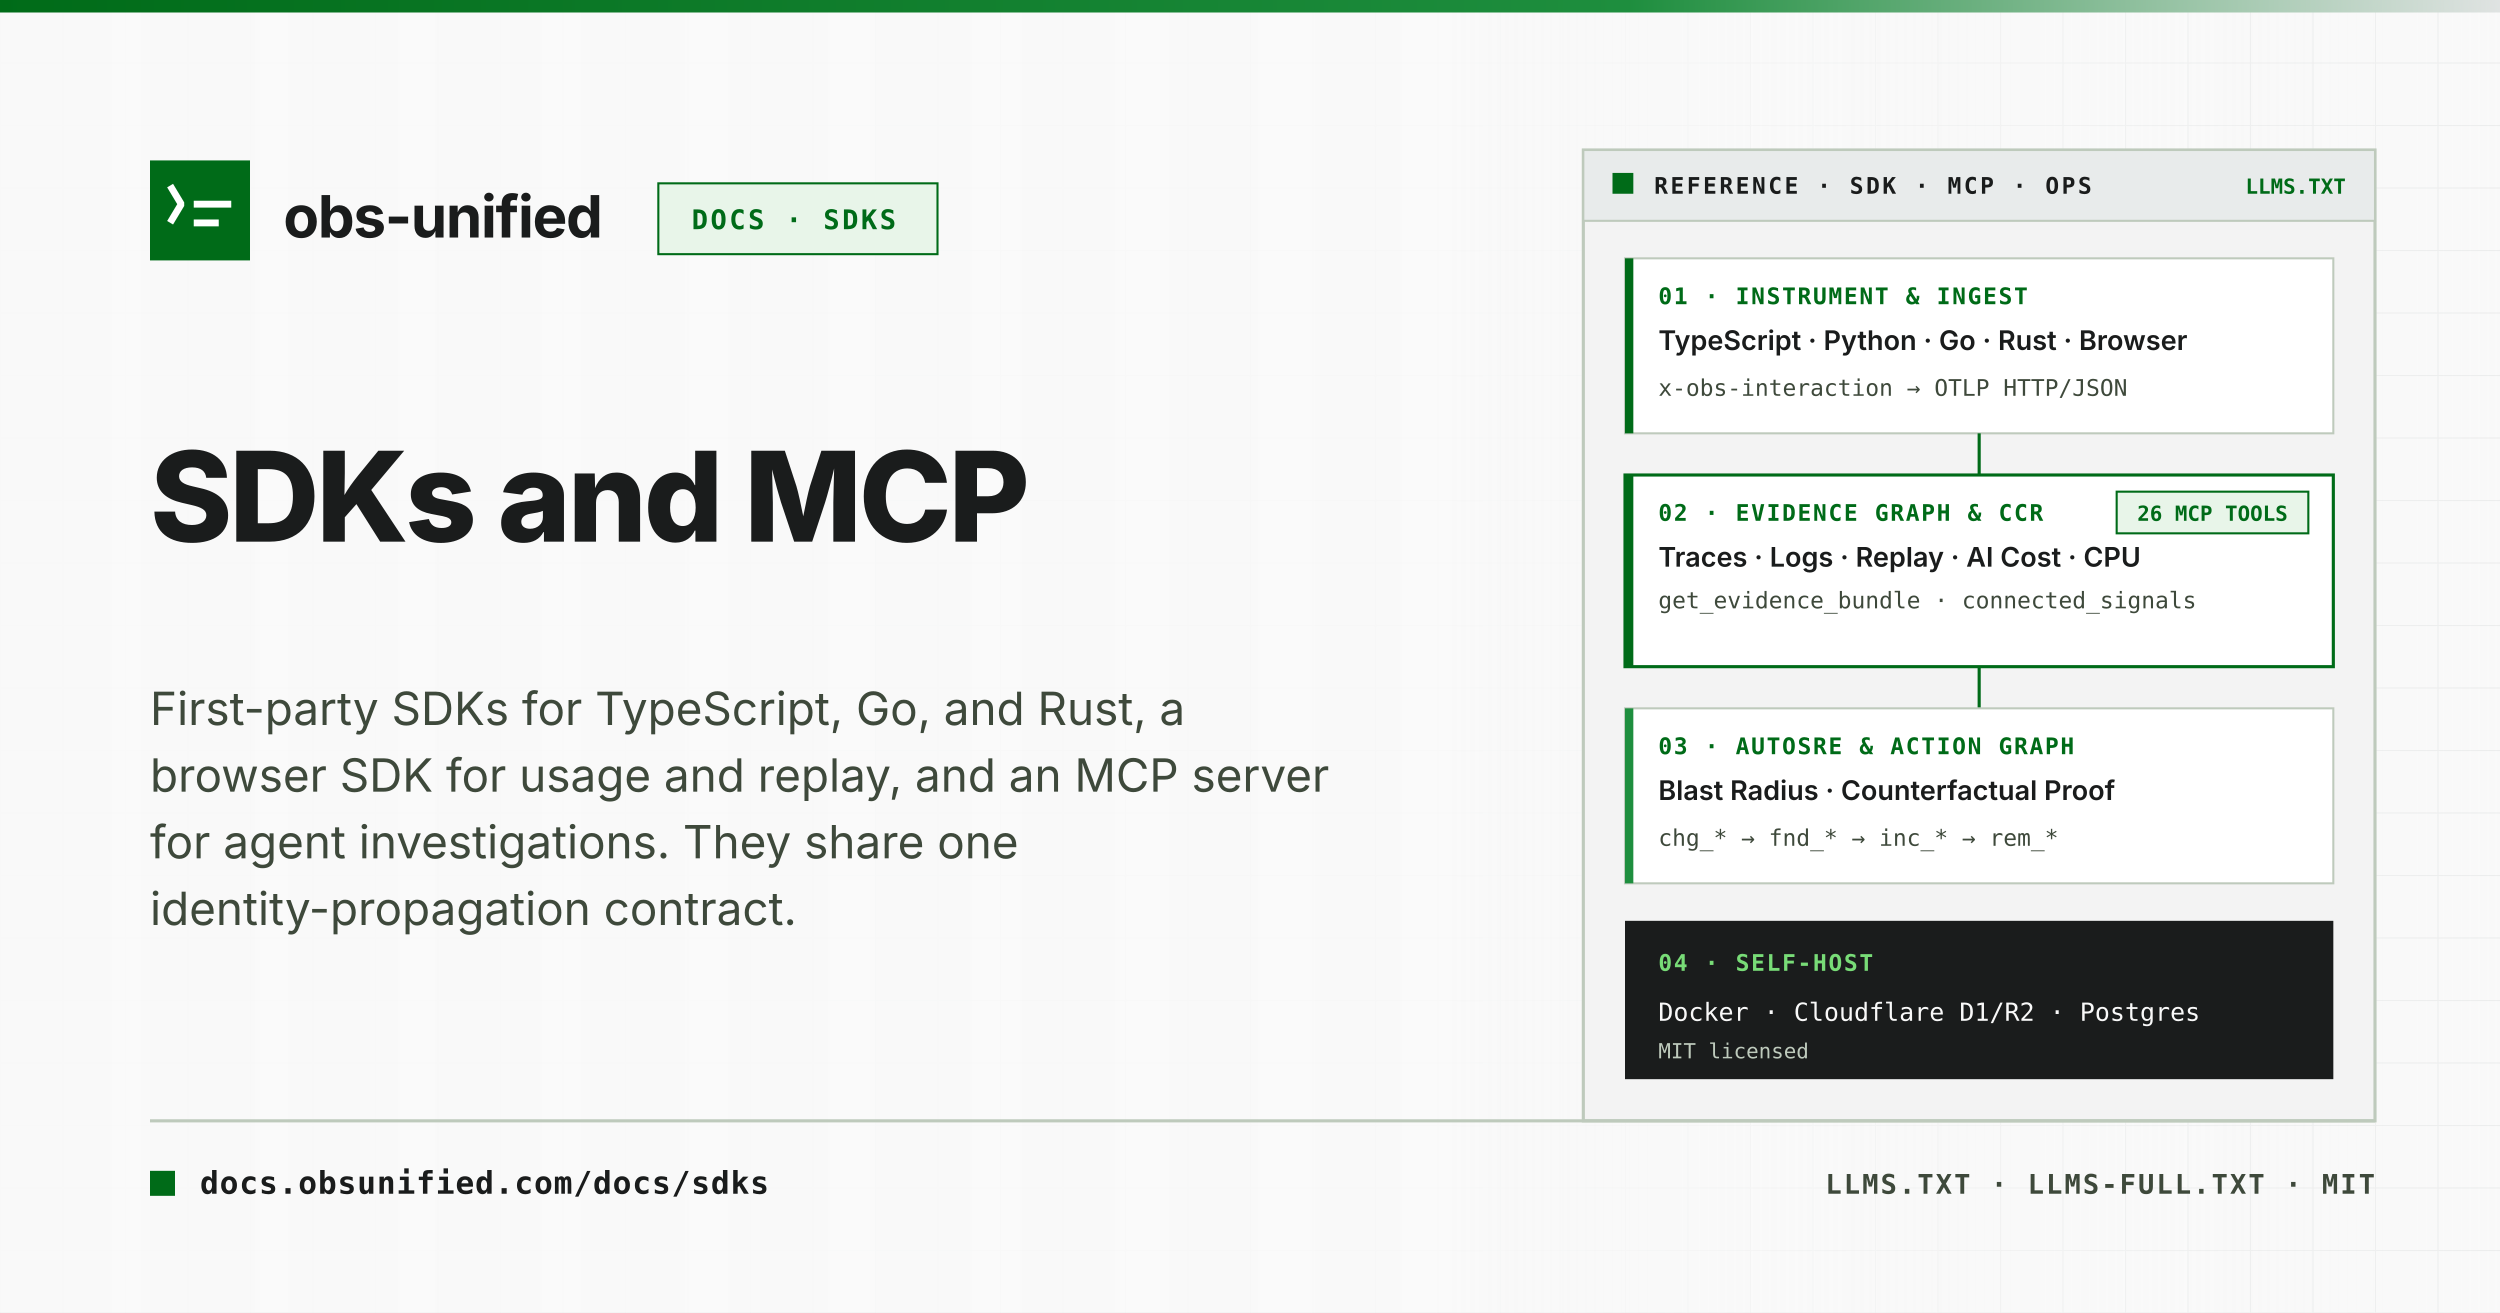
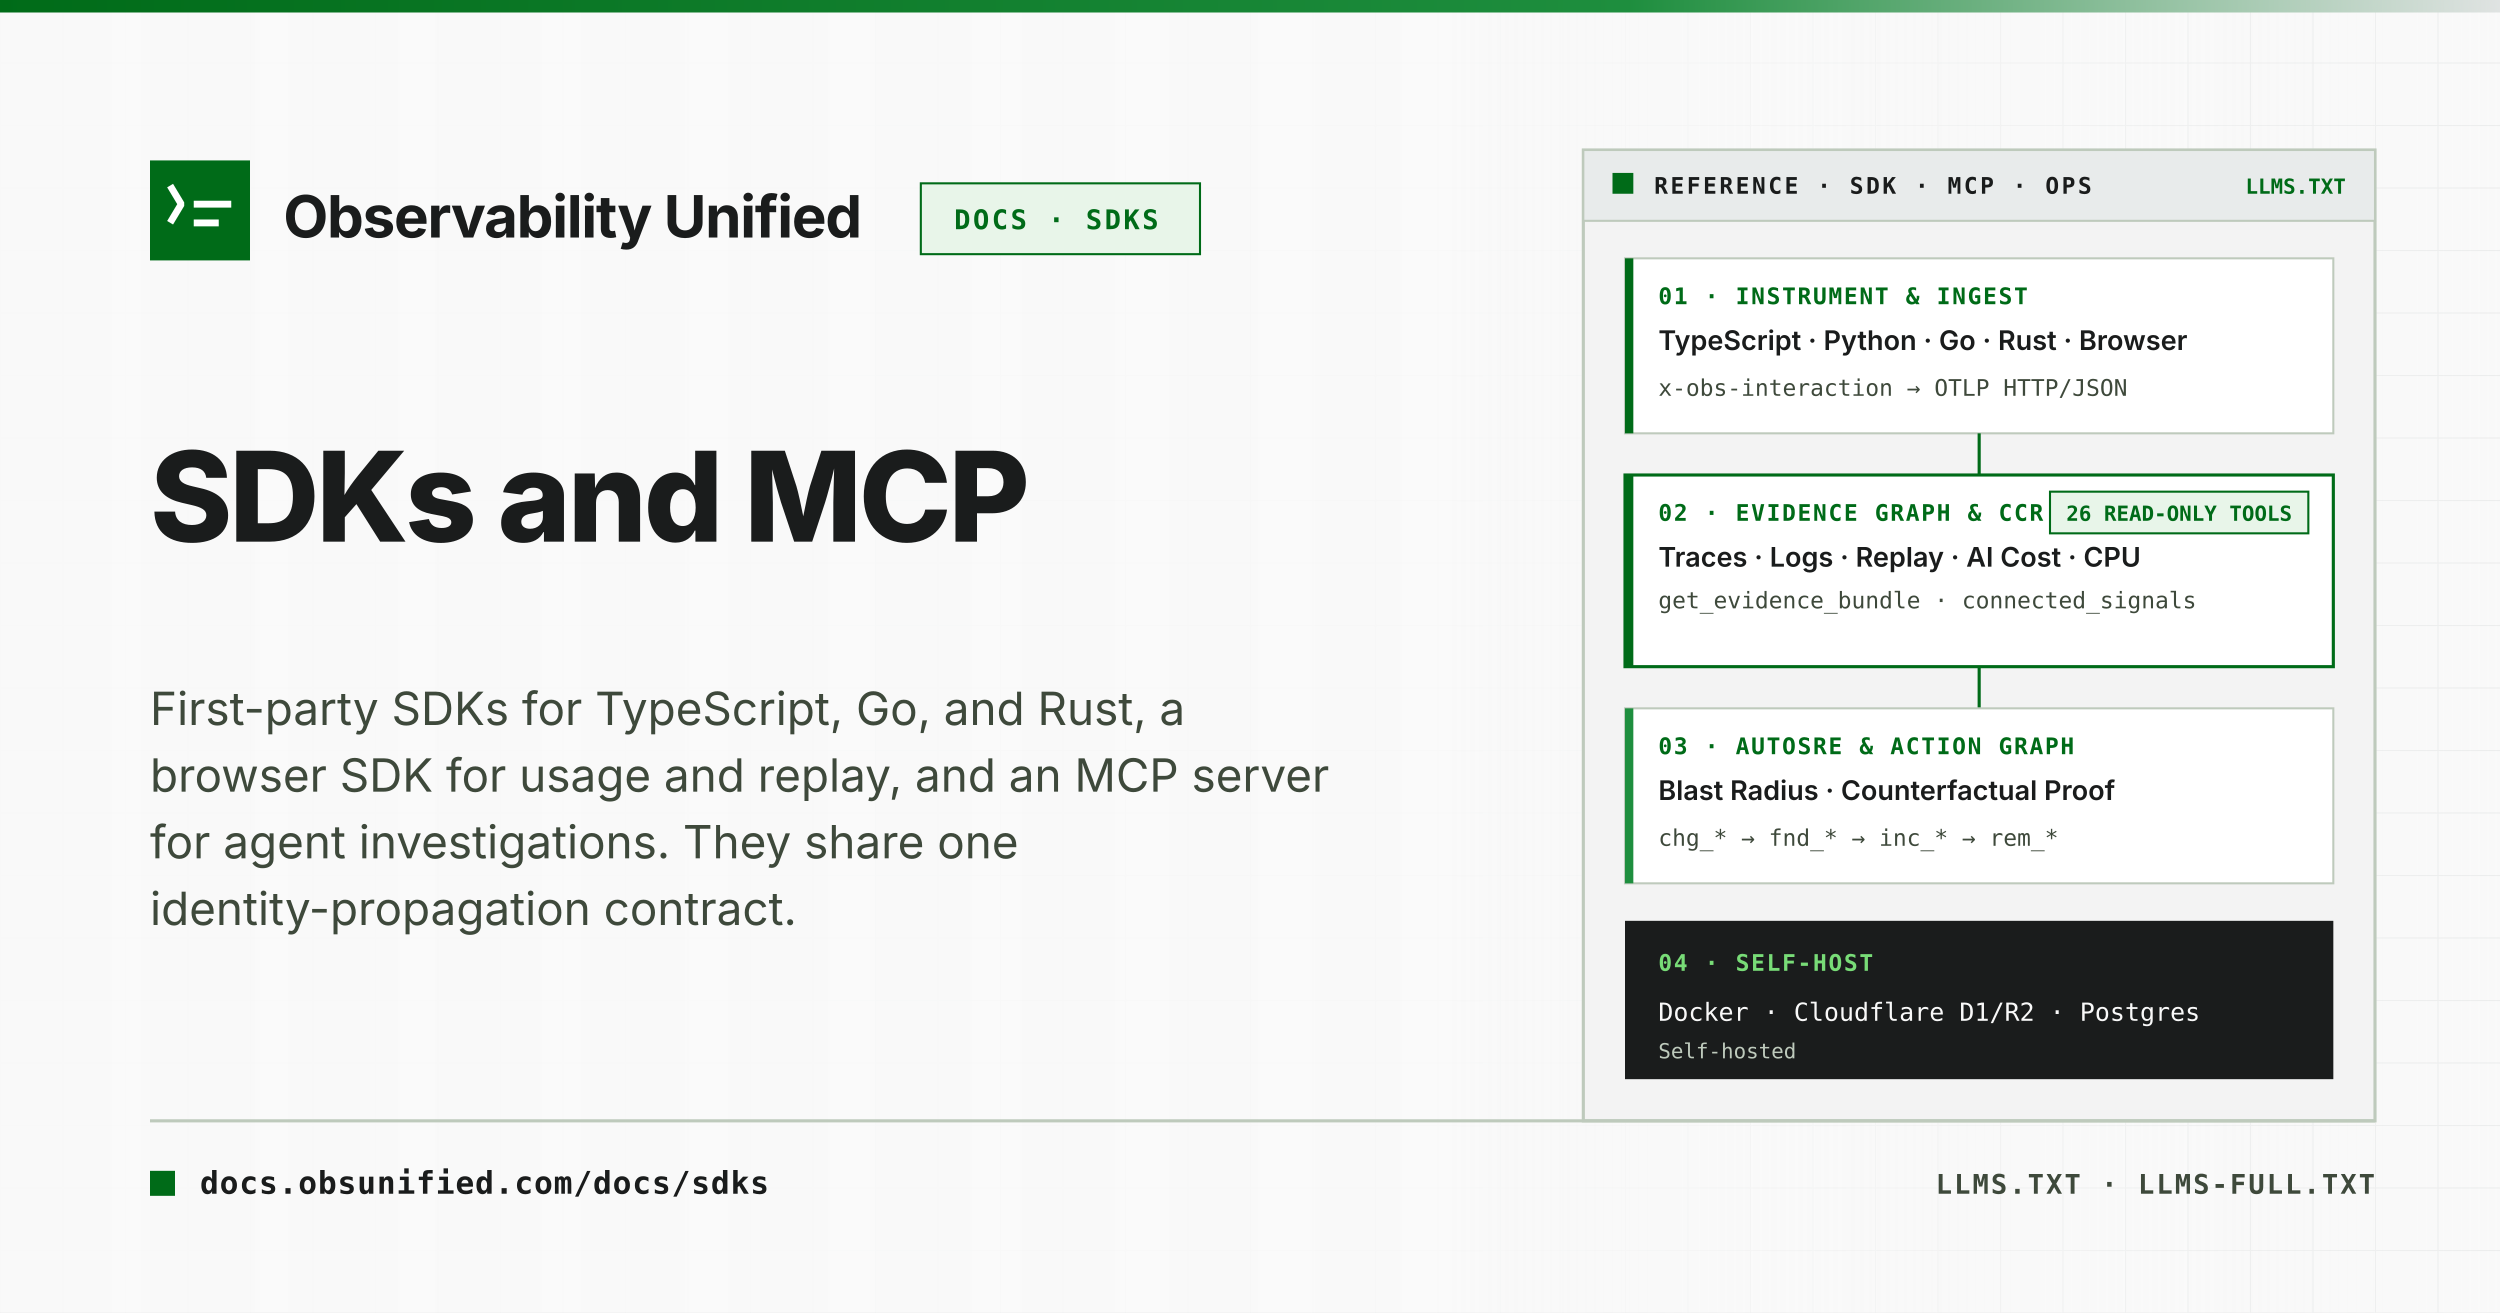
- <svg xmlns="http://www.w3.org/2000/svg" viewBox="0 0 1200 630" width="1200" height="630" role="img" aria-label="SDKs and MCP — obs-unified documentation">
+ <svg xmlns="http://www.w3.org/2000/svg" viewBox="0 0 1200 630" width="1200" height="630" role="img" aria-label="SDKs and MCP — Observability Unified documentation">
  <defs>
    <pattern id="grid" width="30" height="30" patternUnits="userSpaceOnUse">
      <path d="M 30 0 L 0 0 0 30" fill="none" stroke="#E2E4E4" stroke-width="1" />
    </pattern>
    <linearGradient id="surfaceFade" x1="0" y1="0" x2="1" y2="0">
      <stop offset="0%" stop-color="#F9F9F9" stop-opacity="0.97" />
      <stop offset="58%" stop-color="#F9F9F9" stop-opacity="0.93" />
      <stop offset="100%" stop-color="#F9F9F9" stop-opacity="0.45" />
    </linearGradient>
    <linearGradient id="accentBar" x1="0" y1="0" x2="1" y2="0">
      <stop offset="0%" stop-color="#006B18" />
      <stop offset="65%" stop-color="#1E8E3E" />
      <stop offset="100%" stop-color="#E2E4E4" />
    </linearGradient>
  </defs>
  <rect width="1200" height="630" fill="#F9F9F9" />
  <rect width="1200" height="630" fill="url(#grid)" />
  <rect width="1200" height="630" fill="url(#surfaceFade)" />
  <rect x="0" y="0" width="1200" height="6" fill="url(#accentBar)" />
  <g transform="translate(760, 72)">
    <rect x="0" y="0" width="380" height="466" fill="#F3F3F3" stroke="#BECABC" stroke-width="1.5" />
    <rect x="0" y="0" width="380" height="34" fill="#E8EBEB" stroke="#BECABC" stroke-width="1" />
    <rect x="14" y="11" width="10" height="10" fill="#006B18" />
    <text x="34" y="21" font-family="'JetBrains Mono', 'SFMono-Regular', Menlo, monospace" font-size="11" font-weight="700" fill="#1A1C1C" letter-spacing="1.2">REFERENCE · SDK · MCP · OPS</text>
    <text x="366" y="21" text-anchor="end" font-family="'JetBrains Mono', 'SFMono-Regular', Menlo, monospace" font-size="10" font-weight="600" fill="#006B18">LLMS.TXT</text>
    <rect x="20" y="52" width="340" height="84" fill="#FFFFFF" stroke="#BECABC" stroke-width="1" />
    <rect x="20" y="52" width="4" height="84" fill="#006B18" />
    <text x="36" y="74" font-family="'JetBrains Mono', 'SFMono-Regular', Menlo, monospace" font-size="11" font-weight="700" fill="#006B18" letter-spacing="0.8">01 · INSTRUMENT &amp; INGEST</text>
    <text x="36" y="96" font-family="'Inter', -apple-system, sans-serif" font-size="13" font-weight="600" fill="#1A1C1C">TypeScript · Python · Go · Rust · Browser</text>
    <text x="36" y="118" font-family="'JetBrains Mono', 'SFMono-Regular', Menlo, monospace" font-size="11" font-weight="500" fill="#3E493B">x-obs-interaction → OTLP HTTP/JSON</text>
    <line x1="190" y1="136" x2="190" y2="156" stroke="#006B18" stroke-width="1.5" />
    <rect x="20" y="156" width="340" height="92" fill="#FFFFFF" stroke="#006B18" stroke-width="1.5" />
    <rect x="20" y="156" width="4" height="92" fill="#006B18" />
    <text x="36" y="178" font-family="'JetBrains Mono', 'SFMono-Regular', Menlo, monospace" font-size="11" font-weight="700" fill="#006B18" letter-spacing="0.8">02 · EVIDENCE GRAPH &amp; CCR</text>
    <text x="36" y="200" font-family="'Inter', -apple-system, sans-serif" font-size="13" font-weight="600" fill="#1A1C1C">Traces · Logs · Replay · AI Cost · CPU</text>
    <text x="36" y="220" font-family="'JetBrains Mono', 'SFMono-Regular', Menlo, monospace" font-size="11" font-weight="500" fill="#3E493B">get_evidence_bundle · connected_signals</text>
-     <rect x="256" y="164" width="92" height="20" fill="#E8F5E9" stroke="#006B18" stroke-width="1" />
-     <text x="302" y="178" text-anchor="middle" font-family="'JetBrains Mono', 'SFMono-Regular', Menlo, monospace" font-size="10" font-weight="700" fill="#006B18">26 MCP TOOLS</text>
+     <rect x="224" y="164" width="124" height="20" fill="#E8F5E9" stroke="#006B18" stroke-width="1" />
+     <text x="286" y="178" text-anchor="middle" font-family="'JetBrains Mono', 'SFMono-Regular', Menlo, monospace" font-size="10" font-weight="700" fill="#006B18">26 READ-ONLY TOOLS</text>
    <line x1="190" y1="248" x2="190" y2="268" stroke="#006B18" stroke-width="1.5" />
    <rect x="20" y="268" width="340" height="84" fill="#FFFFFF" stroke="#BECABC" stroke-width="1" />
    <rect x="20" y="268" width="4" height="84" fill="#1E8E3E" />
    <text x="36" y="290" font-family="'JetBrains Mono', 'SFMono-Regular', Menlo, monospace" font-size="11" font-weight="700" fill="#006B18" letter-spacing="0.8">03 · AUTOSRE &amp; ACTION GRAPH</text>
    <text x="36" y="312" font-family="'Inter', -apple-system, sans-serif" font-size="13" font-weight="600" fill="#1A1C1C">Blast Radius · Counterfactual Proof</text>
    <text x="36" y="334" font-family="'JetBrains Mono', 'SFMono-Regular', Menlo, monospace" font-size="11" font-weight="500" fill="#3E493B">chg_* → fnd_* → inc_* → rem_*</text>
    <rect x="20" y="370" width="340" height="76" fill="#1A1C1C" />
    <text x="36" y="394" font-family="'JetBrains Mono', 'SFMono-Regular', Menlo, monospace" font-size="11" font-weight="700" fill="#78DC77" letter-spacing="0.8">04 · SELF-HOST</text>
    <text x="36" y="418" font-family="'JetBrains Mono', 'SFMono-Regular', Menlo, monospace" font-size="12" font-weight="500" fill="#F9F9F9">Docker · Cloudflare D1/R2 · Postgres</text>
-     <text x="36" y="436" font-family="'JetBrains Mono', 'SFMono-Regular', Menlo, monospace" font-size="10" font-weight="500" fill="#BECABC">MIT licensed</text>
+     <text x="36" y="436" font-family="'JetBrains Mono', 'SFMono-Regular', Menlo, monospace" font-size="10" font-weight="500" fill="#BECABC">Self-hosted</text>
  </g>
  <g transform="translate(72, 72)">
    <g transform="translate(0, 5) scale(1.5)">
      <rect width="32" height="32" fill="#006B18" />
      <path d="M7 9 L10 14 L7 19" fill="none" stroke="#FFFFFF" stroke-width="2.2" stroke-linejoin="bevel" stroke-linecap="square" />
      <rect x="14" y="12.9" width="12" height="2.2" fill="#FFFFFF" />
      <rect x="14" y="18.9" width="8" height="2.2" fill="#FFFFFF" />
    </g>
-     <text x="64" y="42" font-family="'Inter', -apple-system, BlinkMacSystemFont, 'Segoe UI', sans-serif" font-size="28" font-weight="700" fill="#1A1C1C" letter-spacing="-0.6">obs-unified</text>
-     <rect x="244" y="16" width="134" height="34" fill="#E8F5E9" stroke="#006B18" stroke-width="1" />
-     <text x="260" y="38" font-family="'JetBrains Mono', 'SFMono-Regular', Menlo, monospace" font-size="13" font-weight="700" fill="#006B18" letter-spacing="1.2">DOCS · SDKS</text>
+     <text x="64" y="42" font-family="'Inter', -apple-system, BlinkMacSystemFont, 'Segoe UI', sans-serif" font-size="28" font-weight="700" fill="#1A1C1C" letter-spacing="-0.6">Observability Unified</text>
+     <rect x="370" y="16" width="134" height="34" fill="#E8F5E9" stroke="#006B18" stroke-width="1" />
+     <text x="386" y="38" font-family="'JetBrains Mono', 'SFMono-Regular', Menlo, monospace" font-size="13" font-weight="700" fill="#006B18" letter-spacing="1.2">DOCS · SDKS</text>
  </g>
  <text x="72" y="260" font-family="'Inter', -apple-system, BlinkMacSystemFont, 'Segoe UI', sans-serif" font-size="60" font-weight="800" fill="#1A1C1C" letter-spacing="-1.6">SDKs and MCP</text>
  <text x="72" y="348" font-family="'Inter', -apple-system, BlinkMacSystemFont, 'Segoe UI', sans-serif" font-size="22" font-weight="400" fill="#3E493B">First-party SDKs for TypeScript, Go, and Rust, a</text>
  <text x="72" y="380" font-family="'Inter', -apple-system, BlinkMacSystemFont, 'Segoe UI', sans-serif" font-size="22" font-weight="400" fill="#3E493B">browser SDK for usage and replay, and an MCP server</text>
  <text x="72" y="412" font-family="'Inter', -apple-system, BlinkMacSystemFont, 'Segoe UI', sans-serif" font-size="22" font-weight="400" fill="#3E493B">for agent investigations. They share one</text>
  <text x="72" y="444" font-family="'Inter', -apple-system, BlinkMacSystemFont, 'Segoe UI', sans-serif" font-size="22" font-weight="400" fill="#3E493B">identity-propagation contract.</text>
  <line x1="72" y1="538" x2="1140" y2="538" stroke="#BECABC" stroke-width="1.5" />
  <rect x="72" y="562" width="12" height="12" fill="#006B18" />
  <text x="96" y="573" font-family="'JetBrains Mono', 'SFMono-Regular', Menlo, monospace" font-size="15" font-weight="700" fill="#1A1C1C" letter-spacing="0.4">docs.obsunified.com/docs/sdks</text>
-   <text x="1140" y="573" text-anchor="end" font-family="'JetBrains Mono', 'SFMono-Regular', Menlo, monospace" font-size="13" font-weight="600" fill="#3E493B" letter-spacing="1">LLMS.TXT · LLMS-FULL.TXT · MIT</text>
+   <text x="1140" y="573" text-anchor="end" font-family="'JetBrains Mono', 'SFMono-Regular', Menlo, monospace" font-size="13" font-weight="600" fill="#3E493B" letter-spacing="1">LLMS.TXT · LLMS-FULL.TXT</text>
</svg>
